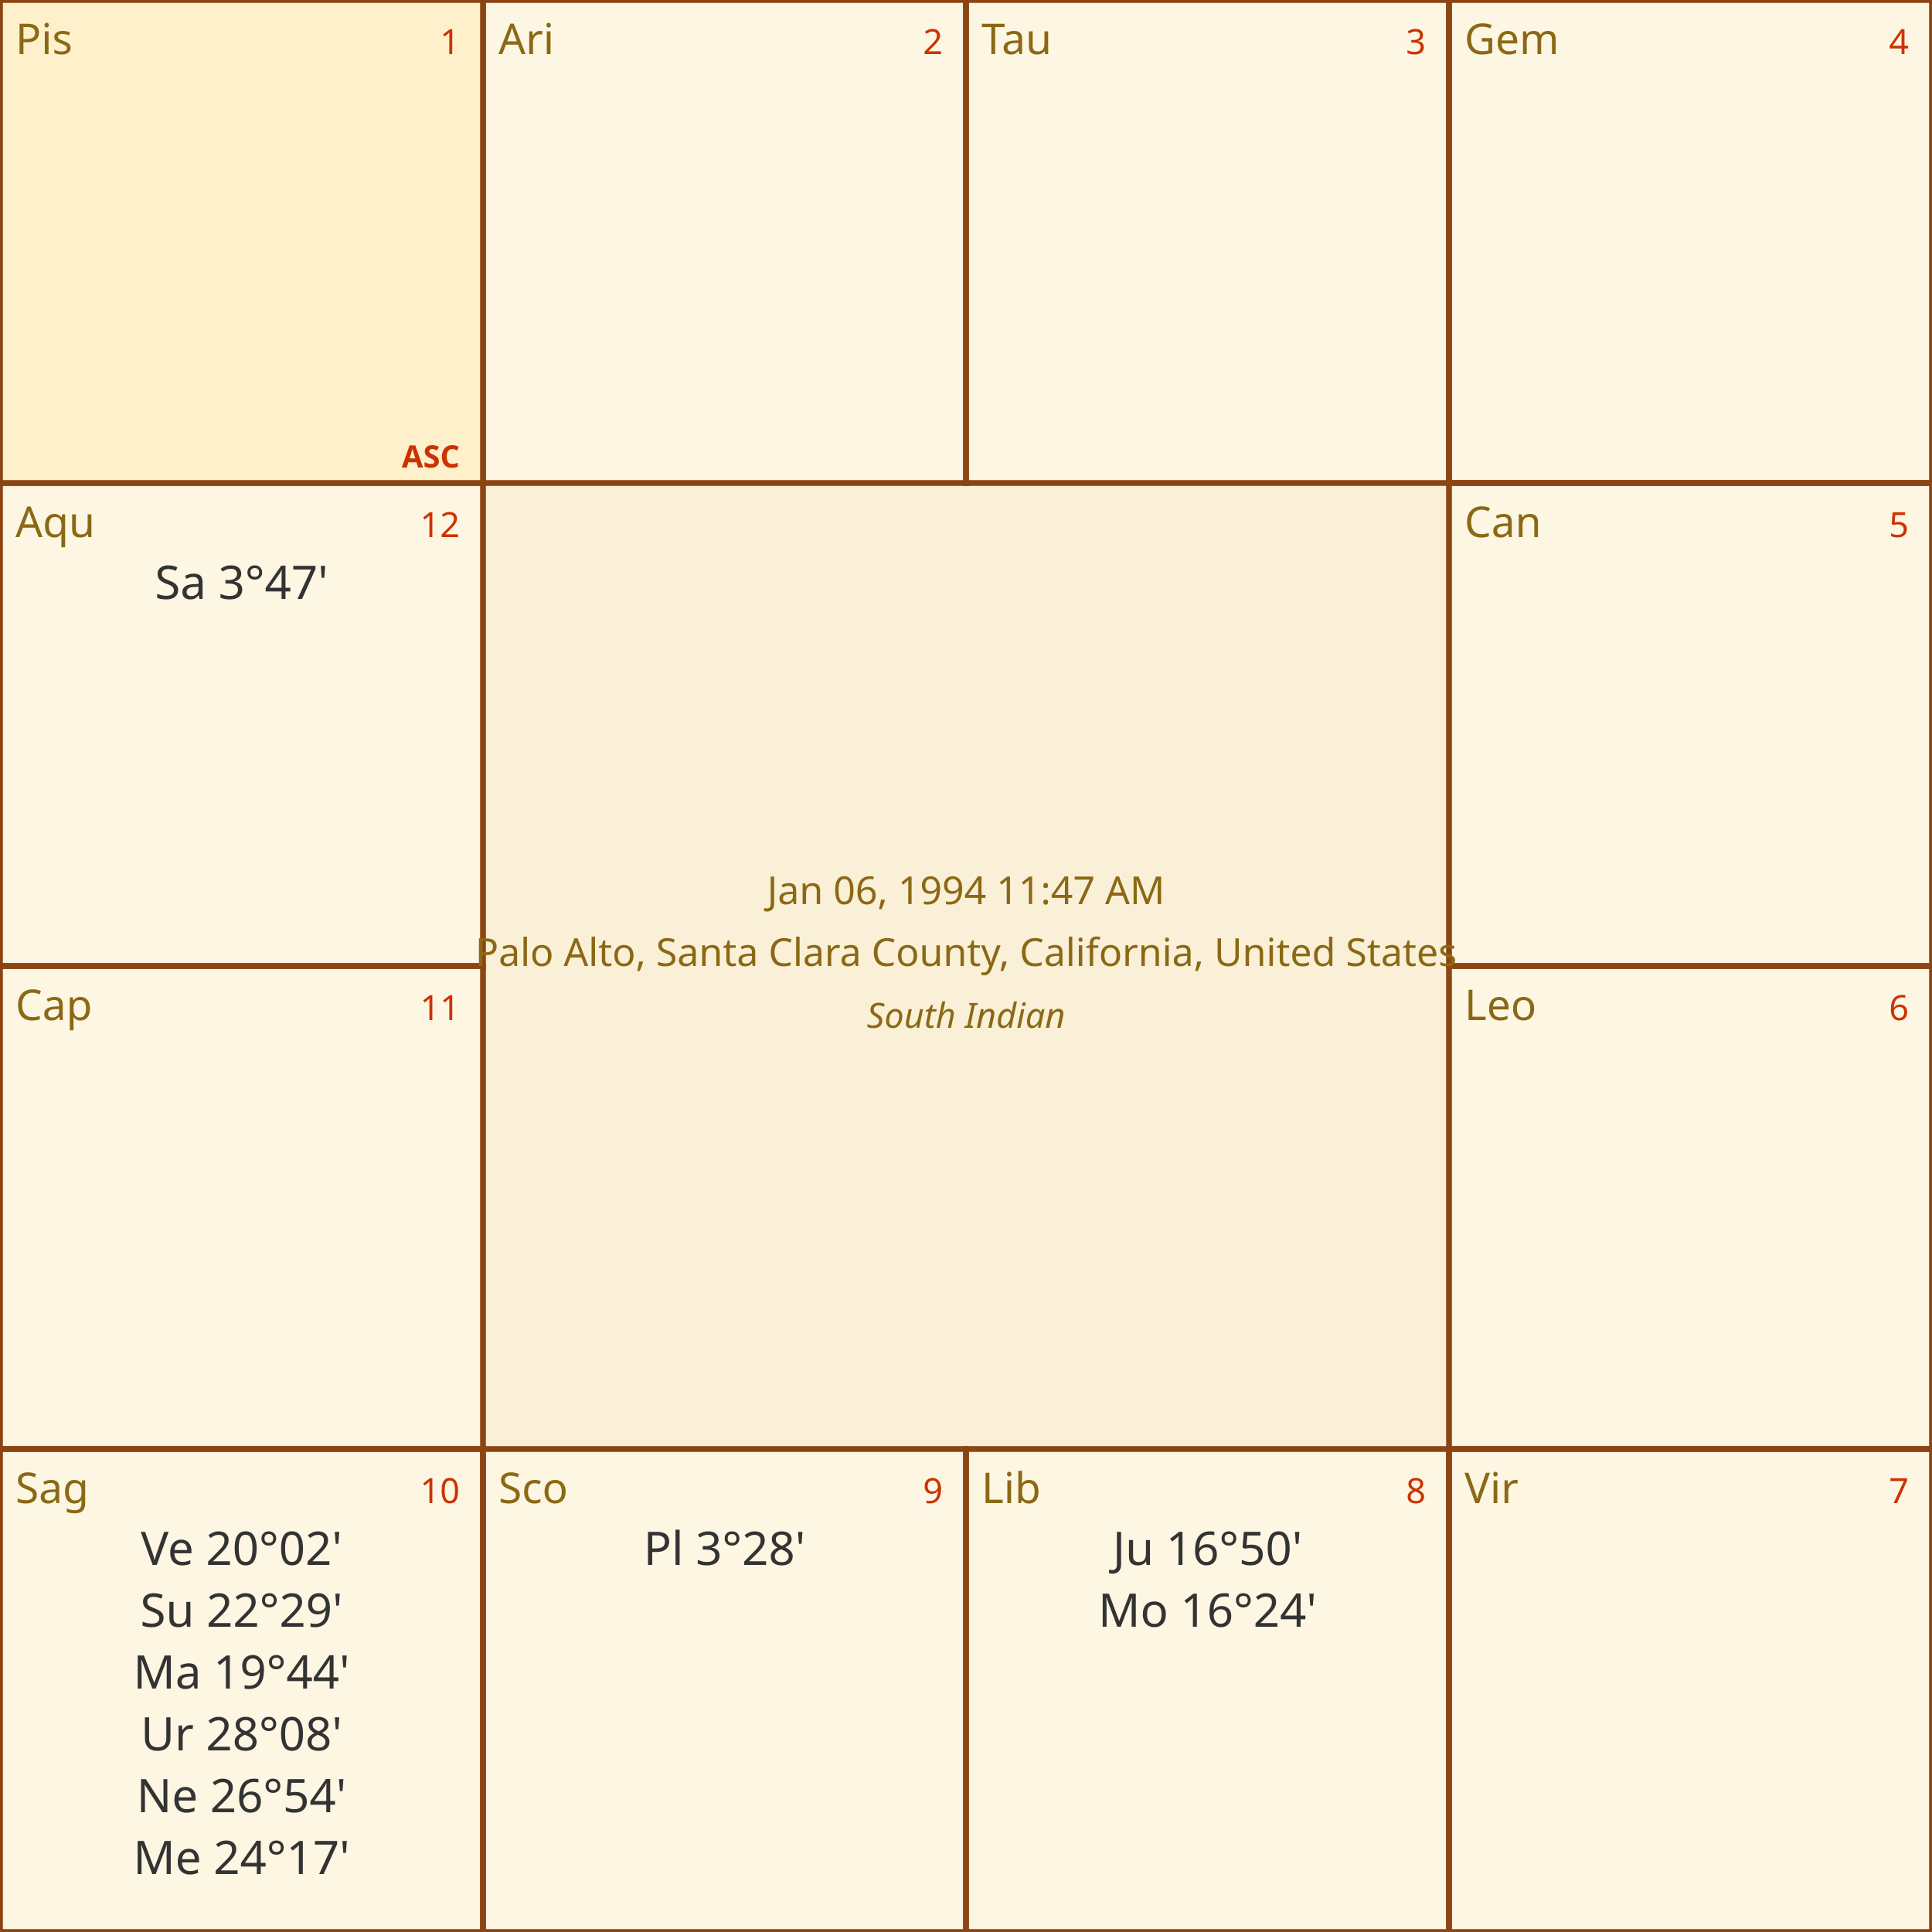
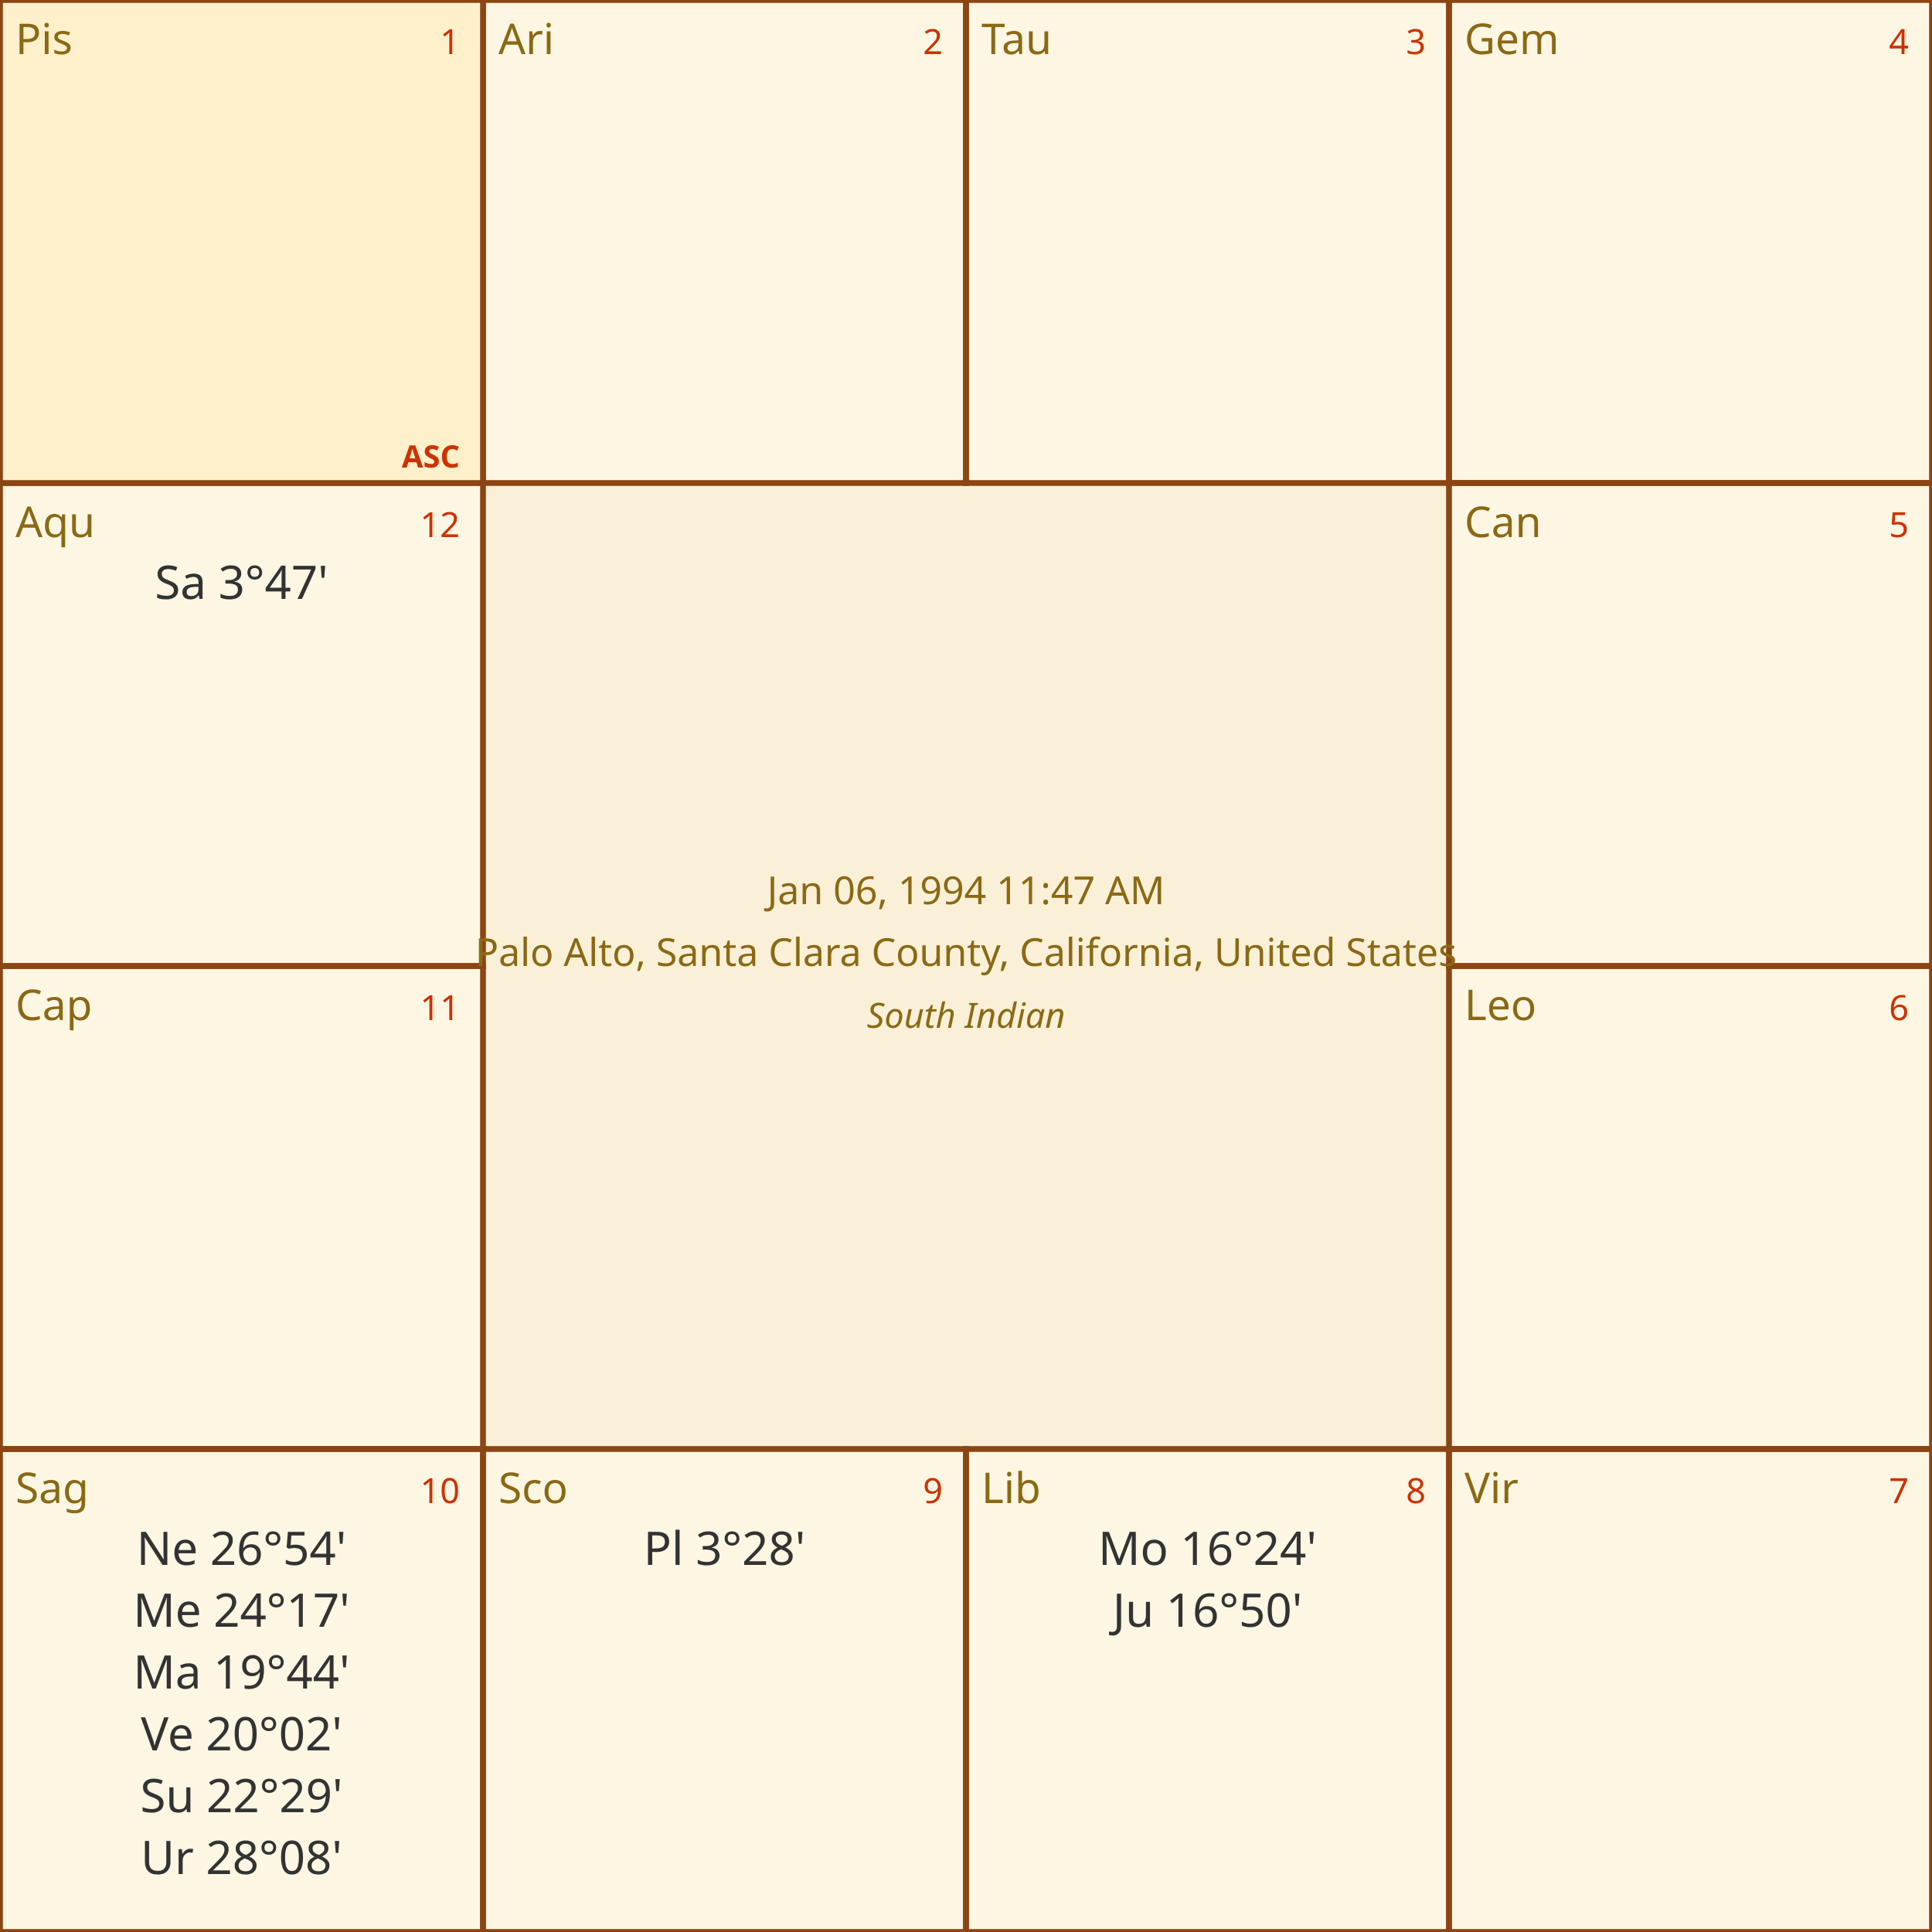
<svg xmlns="http://www.w3.org/2000/svg" baseProfile="full" height="500" version="1.1" width="500">
  <defs />
  <rect fill="#fdf6e3" height="500" width="500" x="0" y="0" />
  <rect fill="#faf0d7" height="250.0" width="250.0" x="125.0" y="125.0" />
  <rect fill="none" height="125.0" stroke="#8b4513" stroke-width="1.5" width="125.0" x="125.0" y="0.0" />
  <text fill="#8b6914" font-family="sans-serif" font-size="11" x="129.0" y="14.0">Ari</text>
  <text fill="#cc3300" font-family="sans-serif" font-size="9" text-anchor="end" x="244.0" y="14.0">2</text>
  <rect fill="none" height="125.0" stroke="#8b4513" stroke-width="1.5" width="125.0" x="250.0" y="0.0" />
  <text fill="#8b6914" font-family="sans-serif" font-size="11" x="254.0" y="14.0">Tau</text>
  <text fill="#cc3300" font-family="sans-serif" font-size="9" text-anchor="end" x="369.0" y="14.0">3</text>
  <rect fill="none" height="125.0" stroke="#8b4513" stroke-width="1.5" width="125.0" x="375.0" y="0.0" />
  <text fill="#8b6914" font-family="sans-serif" font-size="11" x="379.0" y="14.0">Gem</text>
  <text fill="#cc3300" font-family="sans-serif" font-size="9" text-anchor="end" x="494.0" y="14.0">4</text>
  <rect fill="none" height="125.0" stroke="#8b4513" stroke-width="1.5" width="125.0" x="375.0" y="125.0" />
  <text fill="#8b6914" font-family="sans-serif" font-size="11" x="379.0" y="139.0">Can</text>
  <text fill="#cc3300" font-family="sans-serif" font-size="9" text-anchor="end" x="494.0" y="139.0">5</text>
  <rect fill="none" height="125.0" stroke="#8b4513" stroke-width="1.5" width="125.0" x="375.0" y="250.0" />
  <text fill="#8b6914" font-family="sans-serif" font-size="11" x="379.0" y="264.0">Leo</text>
  <text fill="#cc3300" font-family="sans-serif" font-size="9" text-anchor="end" x="494.0" y="264.0">6</text>
  <rect fill="none" height="125.0" stroke="#8b4513" stroke-width="1.5" width="125.0" x="375.0" y="375.0" />
  <text fill="#8b6914" font-family="sans-serif" font-size="11" x="379.0" y="389.0">Vir</text>
  <text fill="#cc3300" font-family="sans-serif" font-size="9" text-anchor="end" x="494.0" y="389.0">7</text>
  <rect fill="none" height="125.0" stroke="#8b4513" stroke-width="1.5" width="125.0" x="250.0" y="375.0" />
  <text fill="#8b6914" font-family="sans-serif" font-size="11" x="254.0" y="389.0">Lib</text>
  <text fill="#cc3300" font-family="sans-serif" font-size="9" text-anchor="end" x="369.0" y="389.0">8</text>
-   <text fill="#333333" font-family="sans-serif" font-size="12" text-anchor="middle" x="312.5" y="405.0">Ju 16°50'</text>
-   <text fill="#333333" font-family="sans-serif" font-size="12" text-anchor="middle" x="312.5" y="421.0">Mo 16°24'</text>
+   <text fill="#333333" font-family="sans-serif" font-size="12" text-anchor="middle" x="312.5" y="405.0">Mo 16°24'</text>
+   <text fill="#333333" font-family="sans-serif" font-size="12" text-anchor="middle" x="312.5" y="421.0">Ju 16°50'</text>
  <rect fill="none" height="125.0" stroke="#8b4513" stroke-width="1.5" width="125.0" x="125.0" y="375.0" />
  <text fill="#8b6914" font-family="sans-serif" font-size="11" x="129.0" y="389.0">Sco</text>
  <text fill="#cc3300" font-family="sans-serif" font-size="9" text-anchor="end" x="244.0" y="389.0">9</text>
  <text fill="#333333" font-family="sans-serif" font-size="12" text-anchor="middle" x="187.5" y="405.0">Pl 3°28'</text>
  <rect fill="none" height="125.0" stroke="#8b4513" stroke-width="1.5" width="125.0" x="0.0" y="375.0" />
  <text fill="#8b6914" font-family="sans-serif" font-size="11" x="4.0" y="389.0">Sag</text>
  <text fill="#cc3300" font-family="sans-serif" font-size="9" text-anchor="end" x="119.0" y="389.0">10</text>
-   <text fill="#333333" font-family="sans-serif" font-size="12" text-anchor="middle" x="62.5" y="405.0">Ve 20°02'</text>
-   <text fill="#333333" font-family="sans-serif" font-size="12" text-anchor="middle" x="62.5" y="421.0">Su 22°29'</text>
+   <text fill="#333333" font-family="sans-serif" font-size="12" text-anchor="middle" x="62.5" y="405.0">Ne 26°54'</text>
+   <text fill="#333333" font-family="sans-serif" font-size="12" text-anchor="middle" x="62.5" y="421.0">Me 24°17'</text>
  <text fill="#333333" font-family="sans-serif" font-size="12" text-anchor="middle" x="62.5" y="437.0">Ma 19°44'</text>
-   <text fill="#333333" font-family="sans-serif" font-size="12" text-anchor="middle" x="62.5" y="453.0">Ur 28°08'</text>
-   <text fill="#333333" font-family="sans-serif" font-size="12" text-anchor="middle" x="62.5" y="469.0">Ne 26°54'</text>
-   <text fill="#333333" font-family="sans-serif" font-size="12" text-anchor="middle" x="62.5" y="485.0">Me 24°17'</text>
+   <text fill="#333333" font-family="sans-serif" font-size="12" text-anchor="middle" x="62.5" y="453.0">Ve 20°02'</text>
+   <text fill="#333333" font-family="sans-serif" font-size="12" text-anchor="middle" x="62.5" y="469.0">Su 22°29'</text>
+   <text fill="#333333" font-family="sans-serif" font-size="12" text-anchor="middle" x="62.5" y="485.0">Ur 28°08'</text>
  <rect fill="none" height="125.0" stroke="#8b4513" stroke-width="1.5" width="125.0" x="0.0" y="250.0" />
  <text fill="#8b6914" font-family="sans-serif" font-size="11" x="4.0" y="264.0">Cap</text>
  <text fill="#cc3300" font-family="sans-serif" font-size="9" text-anchor="end" x="119.0" y="264.0">11</text>
  <rect fill="none" height="125.0" stroke="#8b4513" stroke-width="1.5" width="125.0" x="0.0" y="125.0" />
  <text fill="#8b6914" font-family="sans-serif" font-size="11" x="4.0" y="139.0">Aqu</text>
  <text fill="#cc3300" font-family="sans-serif" font-size="9" text-anchor="end" x="119.0" y="139.0">12</text>
  <text fill="#333333" font-family="sans-serif" font-size="12" text-anchor="middle" x="62.5" y="155.0">Sa 3°47'</text>
  <rect fill="#fff0cc" height="125.0" width="125.0" x="0.0" y="0.0" />
  <rect fill="none" height="125.0" stroke="#8b4513" stroke-width="1.5" width="125.0" x="0.0" y="0.0" />
  <text fill="#8b6914" font-family="sans-serif" font-size="11" x="4.0" y="14.0">Pis</text>
  <text fill="#cc3300" font-family="sans-serif" font-size="9" text-anchor="end" x="119.0" y="14.0">1</text>
  <text fill="#cc3300" font-family="sans-serif" font-size="8" font-weight="bold" text-anchor="end" x="119.0" y="121.0">ASC</text>
  <text fill="#8b6914" font-family="sans-serif" font-size="10" font-weight="normal" text-anchor="middle" x="250.0" y="234.0">Jan 06, 1994  11:47 AM</text>
  <text fill="#8b6914" font-family="sans-serif" font-size="10" font-weight="normal" text-anchor="middle" x="250.0" y="250.0">Palo Alto, Santa Clara County, California, United States</text>
  <text fill="#8b6914" font-family="sans-serif" font-size="9" font-style="italic" text-anchor="middle" x="250.0" y="266.0">South Indian</text>
</svg>
